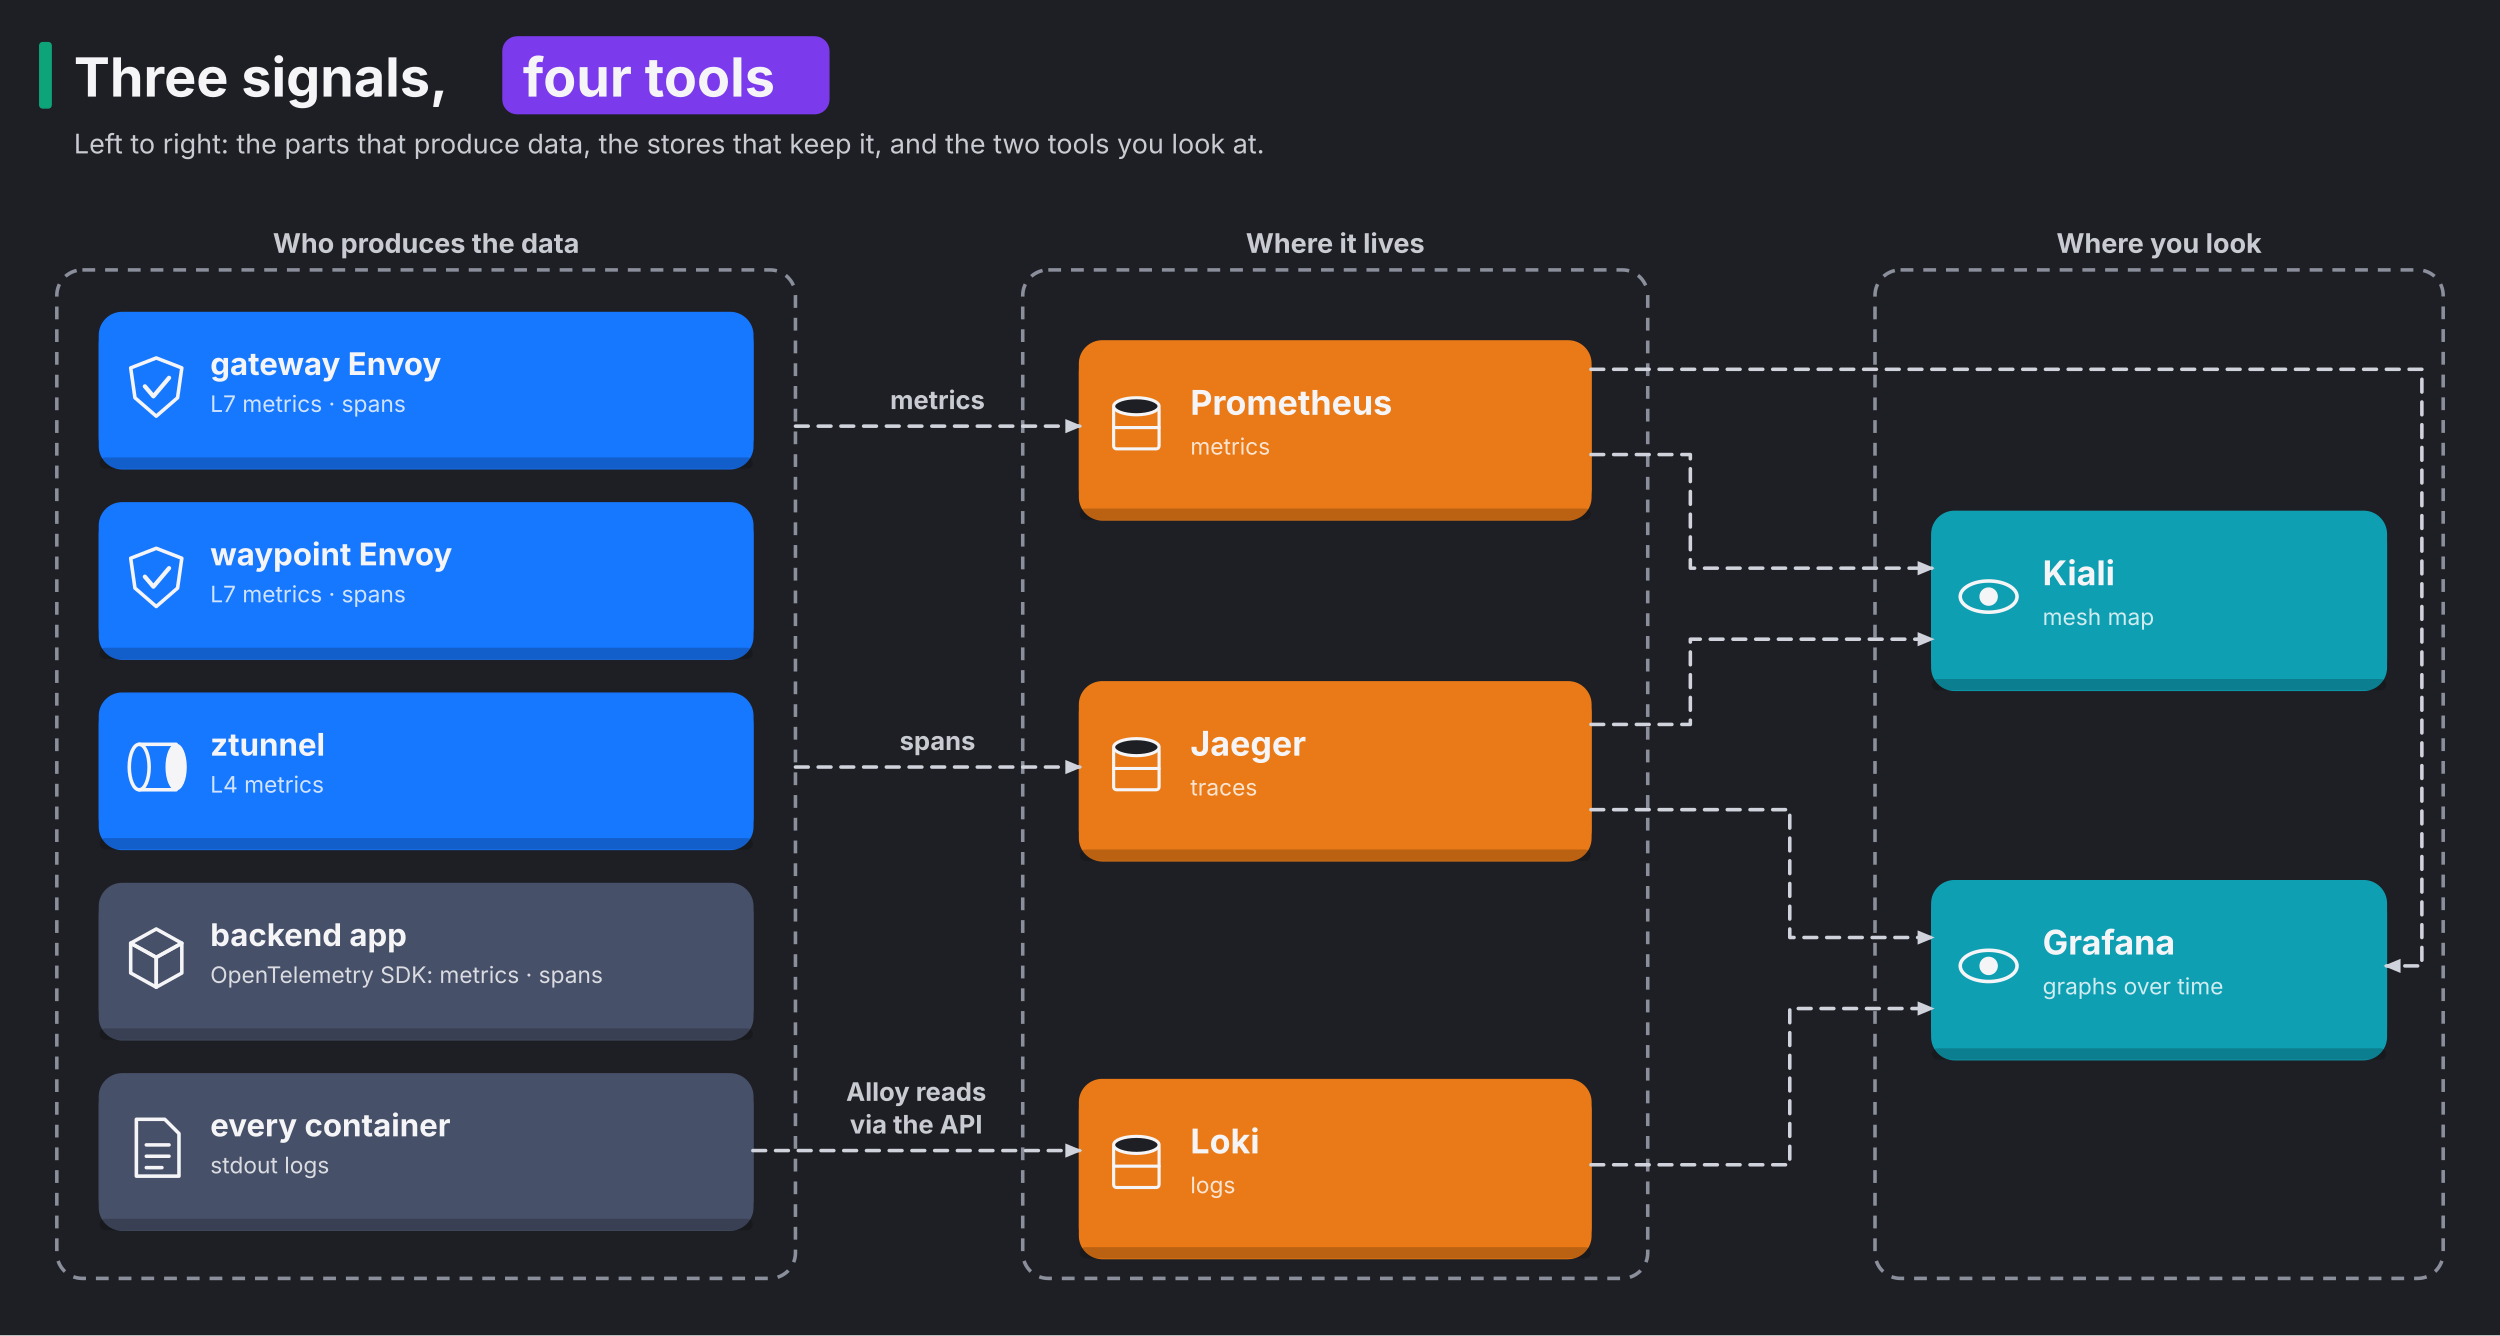
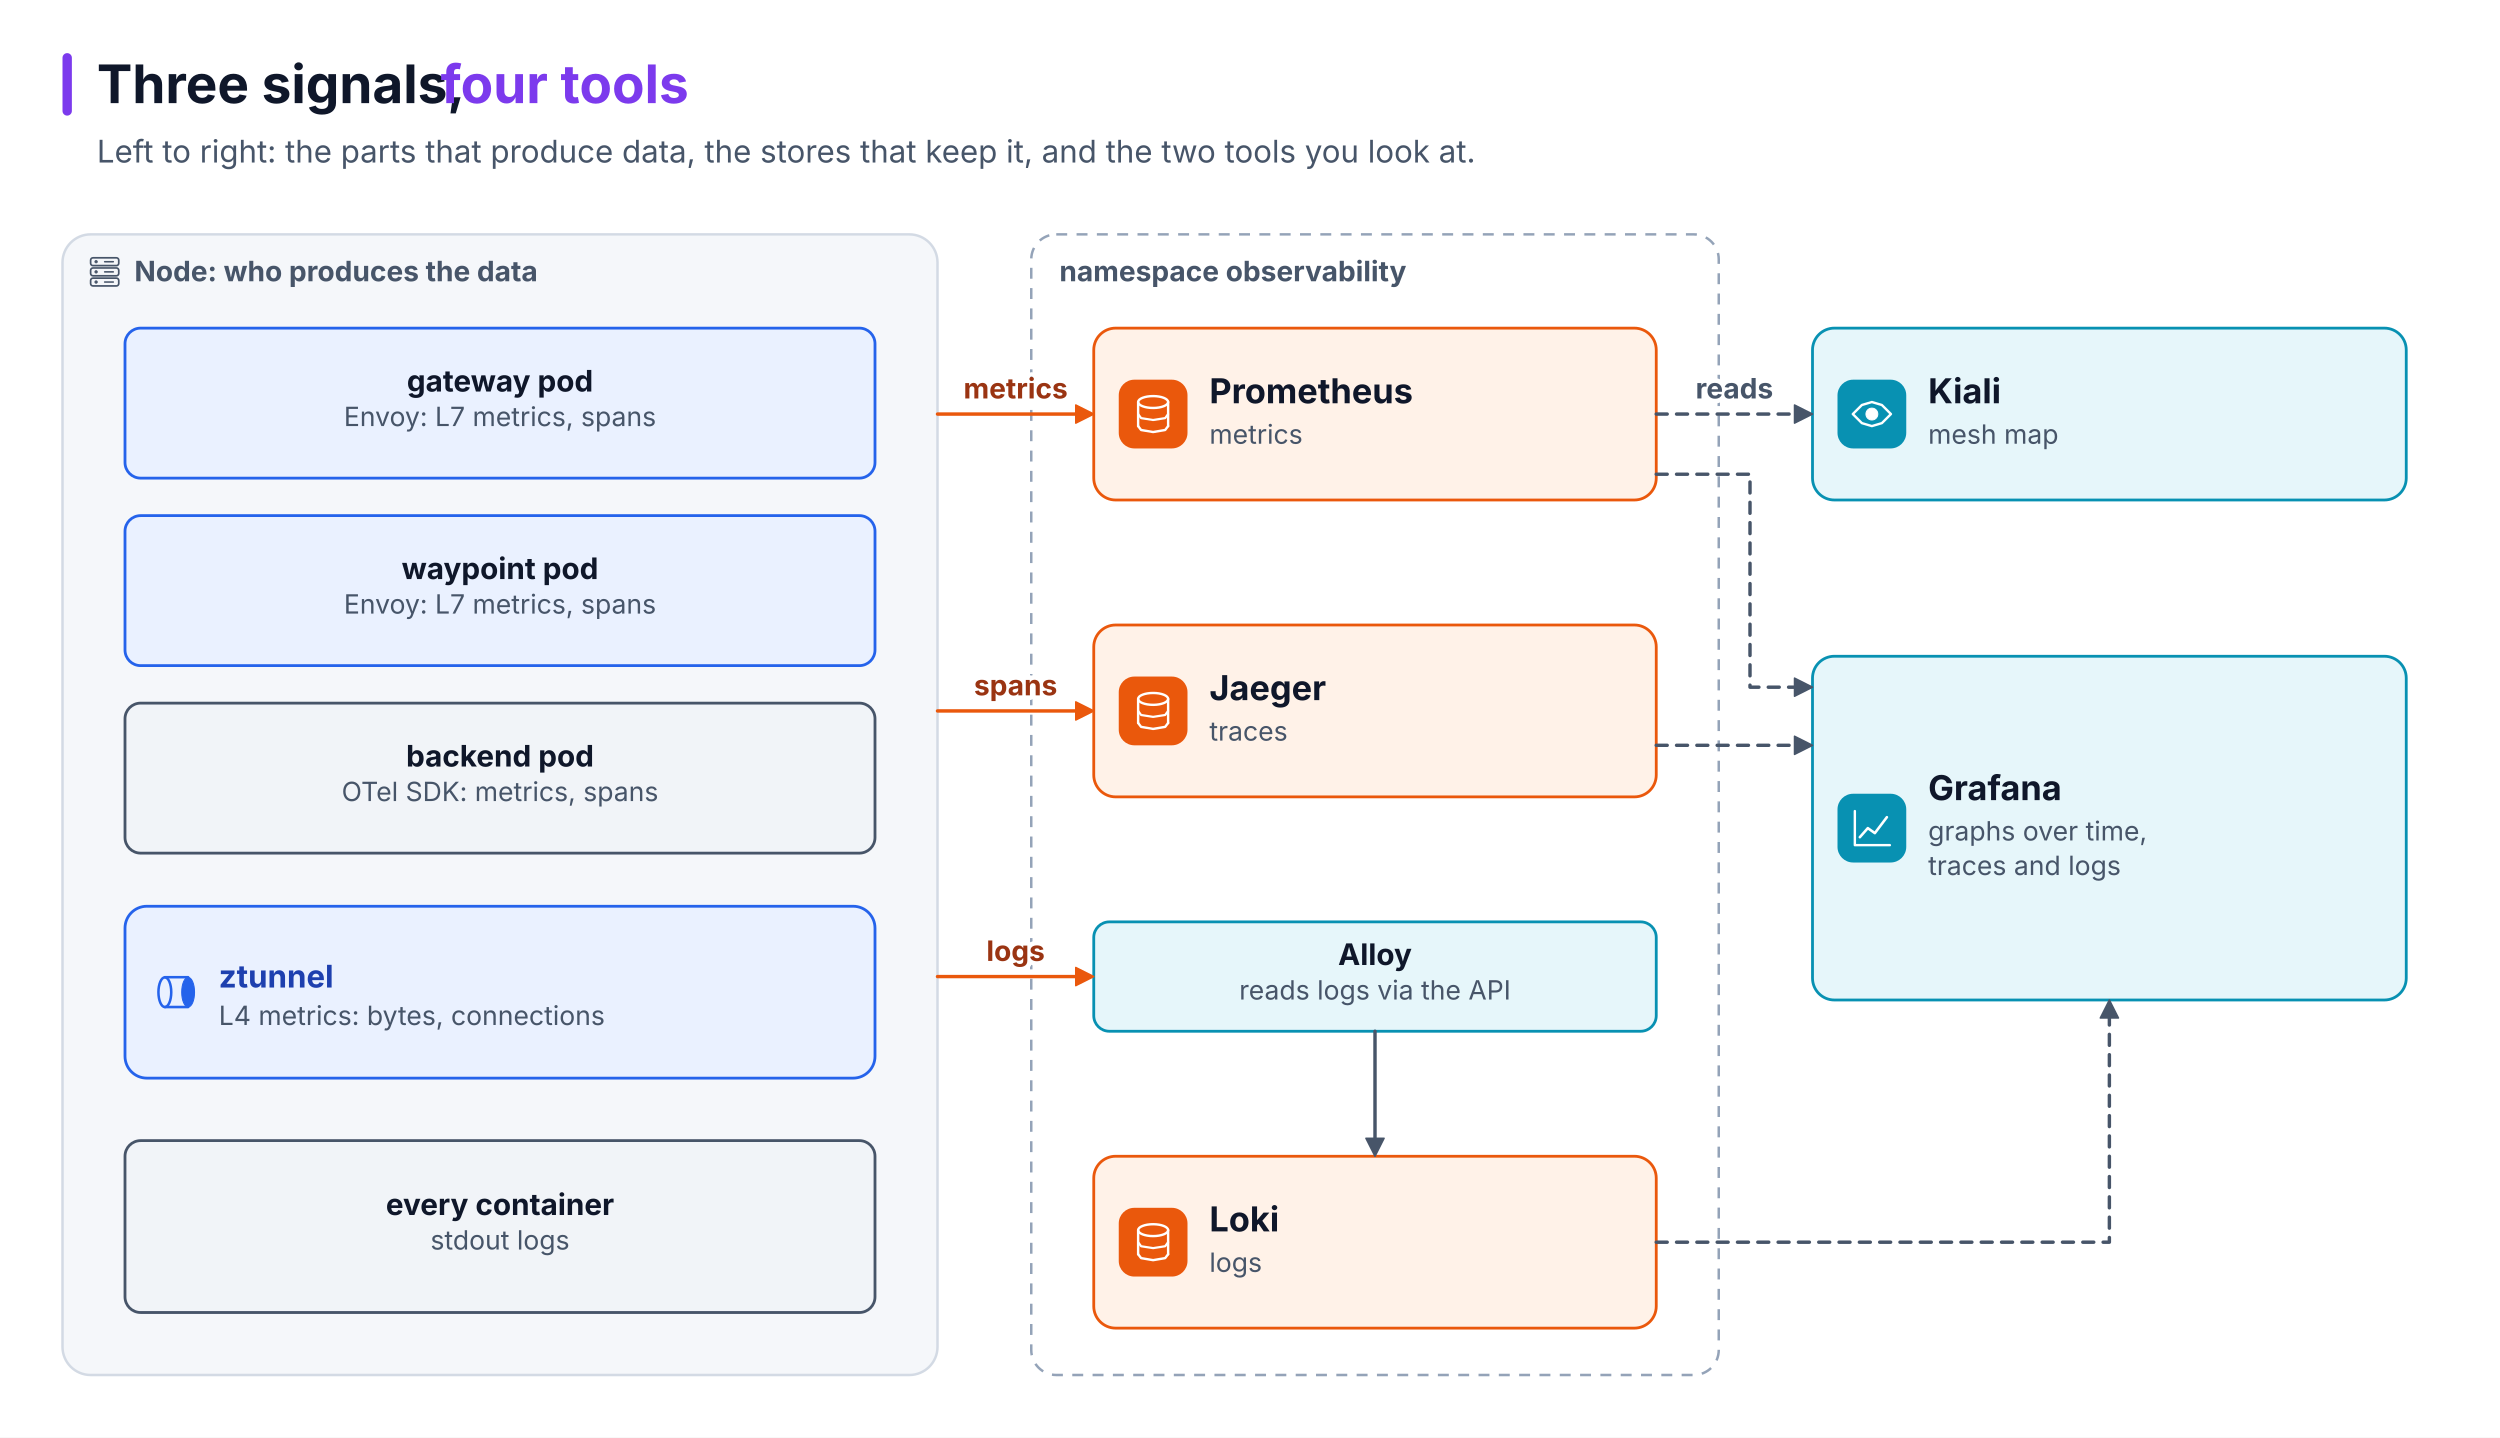
- <svg xmlns="http://www.w3.org/2000/svg" width="1760" height="940" viewBox="0 0 1760 940" font-family="Inter, -apple-system, 'Segoe UI', Helvetica, Arial, sans-serif">
-   <rect width="1760" height="940" fill="#1e1f24" />
-   <defs>
-     <marker id="h" markerWidth="12" markerHeight="10" refX="10" refY="5" orient="auto" markerUnits="userSpaceOnUse">
-       <path d="M0,0 L12,5 L0,10 z" fill="#d0d3dc" />
-     </marker>
-   </defs>
-   <rect x="28.0" y="30.0" width="8.0" height="46.0" rx="2" fill="#0ea47a" stroke="#0ea47a" stroke-width="1" />
-   <text x="52.0" y="68.0" font-size="38" fill="#f5f5f7" font-weight="700" text-anchor="start">Three signals,</text>
-   <rect x="354.1" y="26.0" width="229.4" height="54.0" rx="10" fill="#7c3aed" stroke="#7c3aed" stroke-width="1" />
-   <text x="368.1" y="68.0" font-size="38" fill="#f5f5f7" font-weight="700" text-anchor="start">four tools</text>
-   <text x="52.0" y="108.0" font-size="19" fill="#c9cbd3" text-anchor="start">Left to right: the parts that produce data, the stores that keep it, and the two tools you look at.</text>
-   <rect x="40.0" y="190.0" width="520.0" height="710.0" rx="18" fill="#00000000" stroke="#8b8f9c" stroke-width="2.5" stroke-dasharray="9 7" />
-   <text x="300.0" y="178.0" font-size="19" fill="#c9cbd3" font-weight="700" text-anchor="middle">Who produces the data</text>
-   <rect x="70.0" y="226.0" width="460.0" height="104.0" rx="16" fill="#1677ff" stroke="#1677ff" stroke-width="1" />
-   <rect x="70.0" y="220.0" width="460.0" height="104.0" rx="16" fill="#1677ff" stroke="#1677ff" stroke-width="1" />
-   <rect x="70.0" y="322.0" width="460.0" height="8.0" rx="4" fill="#00000033" stroke="#00000033" stroke-width="0" />
-   <polygon points="110.0,252.0 128.0,259.0 125.0,280.0 110.0,293.0 95.0,280.0 92.0,259.0" fill="none" stroke="#f5f5f7" stroke-width="2.5" stroke-linejoin="round" />
-   <polyline points="102.0,272.0 108.0,279.0 119.0,266.0" fill="none" stroke="#f5f5f7" stroke-width="3" stroke-linecap="round" stroke-linejoin="round" />
-   <text x="148.0" y="264.0" font-size="22" fill="#f5f5f7" font-weight="700" text-anchor="start">gateway Envoy</text>
-   <text x="148.0" y="290.0" font-size="16" fill="#ffffffcc" text-anchor="start">L7 metrics · spans</text>
-   <rect x="70.0" y="360.0" width="460.0" height="104.0" rx="16" fill="#1677ff" stroke="#1677ff" stroke-width="1" />
-   <rect x="70.0" y="354.0" width="460.0" height="104.0" rx="16" fill="#1677ff" stroke="#1677ff" stroke-width="1" />
-   <rect x="70.0" y="456.0" width="460.0" height="8.0" rx="4" fill="#00000033" stroke="#00000033" stroke-width="0" />
-   <polygon points="110.0,386.0 128.0,393.0 125.0,414.0 110.0,427.0 95.0,414.0 92.0,393.0" fill="none" stroke="#f5f5f7" stroke-width="2.5" stroke-linejoin="round" />
-   <polyline points="102.0,406.0 108.0,413.0 119.0,400.0" fill="none" stroke="#f5f5f7" stroke-width="3" stroke-linecap="round" stroke-linejoin="round" />
-   <text x="148.0" y="398.0" font-size="22" fill="#f5f5f7" font-weight="700" text-anchor="start">waypoint Envoy</text>
-   <text x="148.0" y="424.0" font-size="16" fill="#ffffffcc" text-anchor="start">L7 metrics · spans</text>
-   <rect x="70.0" y="494.0" width="460.0" height="104.0" rx="16" fill="#1677ff" stroke="#1677ff" stroke-width="1" />
-   <rect x="70.0" y="488.0" width="460.0" height="104.0" rx="16" fill="#1677ff" stroke="#1677ff" stroke-width="1" />
-   <rect x="70.0" y="590.0" width="460.0" height="8.0" rx="4" fill="#00000033" stroke="#00000033" stroke-width="0" />
-   <ellipse cx="98.0" cy="540.0" rx="7" ry="16" fill="none" stroke="#f5f5f7" stroke-width="2.5" />
-   <polyline points="98.0,524.0 124.0,524.0" fill="none" stroke="#f5f5f7" stroke-width="2.5" stroke-linecap="round" stroke-linejoin="round" />
-   <polyline points="98.0,556.0 124.0,556.0" fill="none" stroke="#f5f5f7" stroke-width="2.5" stroke-linecap="round" stroke-linejoin="round" />
-   <ellipse cx="124.0" cy="540.0" rx="7" ry="16" fill="#f5f5f7" stroke="#f5f5f7" stroke-width="1" />
-   <text x="148.0" y="532.0" font-size="22" fill="#f5f5f7" font-weight="700" text-anchor="start">ztunnel</text>
-   <text x="148.0" y="558.0" font-size="16" fill="#ffffffcc" text-anchor="start">L4 metrics</text>
-   <rect x="70.0" y="628.0" width="460.0" height="104.0" rx="16" fill="#475069" stroke="#475069" stroke-width="1" />
-   <rect x="70.0" y="622.0" width="460.0" height="104.0" rx="16" fill="#475069" stroke="#475069" stroke-width="1" />
-   <rect x="70.0" y="724.0" width="460.0" height="8.0" rx="4" fill="#00000033" stroke="#00000033" stroke-width="0" />
-   <polygon points="110.0,654.0 128.0,664.0 110.0,674.0 92.0,664.0" fill="none" stroke="#f5f5f7" stroke-width="2.5" stroke-linejoin="round" />
-   <polygon points="92.0,664.0 110.0,674.0 110.0,695.0 92.0,685.0" fill="none" stroke="#f5f5f7" stroke-width="2.5" stroke-linejoin="round" />
-   <polygon points="128.0,664.0 110.0,674.0 110.0,695.0 128.0,685.0" fill="none" stroke="#f5f5f7" stroke-width="2.5" stroke-linejoin="round" />
-   <text x="148.0" y="666.0" font-size="22" fill="#f5f5f7" font-weight="700" text-anchor="start">backend app</text>
-   <text x="148.0" y="692.0" font-size="16" fill="#ffffffcc" text-anchor="start">OpenTelemetry SDK: metrics · spans</text>
-   <rect x="70.0" y="762.0" width="460.0" height="104.0" rx="16" fill="#475069" stroke="#475069" stroke-width="1" />
-   <rect x="70.0" y="756.0" width="460.0" height="104.0" rx="16" fill="#475069" stroke="#475069" stroke-width="1" />
-   <rect x="70.0" y="858.0" width="460.0" height="8.0" rx="4" fill="#00000033" stroke="#00000033" stroke-width="0" />
-   <polygon points="96.0,788.0 116.0,788.0 126.0,798.0 126.0,828.0 96.0,828.0" fill="none" stroke="#f5f5f7" stroke-width="2.5" stroke-linejoin="round" />
-   <polyline points="103.0,806.0 119.0,806.0" fill="none" stroke="#f5f5f7" stroke-width="2.5" stroke-linecap="round" stroke-linejoin="round" />
-   <polyline points="103.0,814.0 119.0,814.0" fill="none" stroke="#f5f5f7" stroke-width="2.5" stroke-linecap="round" stroke-linejoin="round" />
-   <polyline points="103.0,822.0 114.0,822.0" fill="none" stroke="#f5f5f7" stroke-width="2.5" stroke-linecap="round" stroke-linejoin="round" />
-   <text x="148.0" y="800.0" font-size="22" fill="#f5f5f7" font-weight="700" text-anchor="start">every container</text>
-   <text x="148.0" y="826.0" font-size="16" fill="#ffffffcc" text-anchor="start">stdout logs</text>
-   <rect x="720.0" y="190.0" width="440.0" height="710.0" rx="18" fill="#00000000" stroke="#8b8f9c" stroke-width="2.5" stroke-dasharray="9 7" />
-   <text x="940.0" y="178.0" font-size="19" fill="#c9cbd3" font-weight="700" text-anchor="middle">Where it lives</text>
-   <rect x="760.0" y="246.0" width="360.0" height="120.0" rx="16" fill="#ea7a17" stroke="#ea7a17" stroke-width="1" />
-   <rect x="760.0" y="240.0" width="360.0" height="120.0" rx="16" fill="#ea7a17" stroke="#ea7a17" stroke-width="1" />
-   <rect x="760.0" y="358.0" width="360.0" height="8.0" rx="4" fill="#00000033" stroke="#00000033" stroke-width="0" />
-   <rect x="784.0" y="286.0" width="32.0" height="30.0" rx="2" fill="none" stroke="#f5f5f7" stroke-width="2.2" />
-   <ellipse cx="800.0" cy="286.0" rx="16" ry="6" fill="#1e1f24" stroke="#f5f5f7" stroke-width="2.2" />
-   <polyline points="784.0,301.0 816.0,301.0" fill="none" stroke="#f5f5f7" stroke-width="2.2" stroke-linecap="round" stroke-linejoin="round" />
-   <text x="838.0" y="292.0" font-size="24" fill="#f5f5f7" font-weight="700" text-anchor="start">Prometheus</text>
-   <text x="838.0" y="320.0" font-size="16" fill="#ffffffcc" text-anchor="start">metrics</text>
-   <rect x="760.0" y="486.0" width="360.0" height="120.0" rx="16" fill="#ea7a17" stroke="#ea7a17" stroke-width="1" />
-   <rect x="760.0" y="480.0" width="360.0" height="120.0" rx="16" fill="#ea7a17" stroke="#ea7a17" stroke-width="1" />
-   <rect x="760.0" y="598.0" width="360.0" height="8.0" rx="4" fill="#00000033" stroke="#00000033" stroke-width="0" />
-   <rect x="784.0" y="526.0" width="32.0" height="30.0" rx="2" fill="none" stroke="#f5f5f7" stroke-width="2.2" />
-   <ellipse cx="800.0" cy="526.0" rx="16" ry="6" fill="#1e1f24" stroke="#f5f5f7" stroke-width="2.2" />
-   <polyline points="784.0,541.0 816.0,541.0" fill="none" stroke="#f5f5f7" stroke-width="2.2" stroke-linecap="round" stroke-linejoin="round" />
-   <text x="838.0" y="532.0" font-size="24" fill="#f5f5f7" font-weight="700" text-anchor="start">Jaeger</text>
-   <text x="838.0" y="560.0" font-size="16" fill="#ffffffcc" text-anchor="start">traces</text>
-   <rect x="760.0" y="766.0" width="360.0" height="120.0" rx="16" fill="#ea7a17" stroke="#ea7a17" stroke-width="1" />
-   <rect x="760.0" y="760.0" width="360.0" height="120.0" rx="16" fill="#ea7a17" stroke="#ea7a17" stroke-width="1" />
-   <rect x="760.0" y="878.0" width="360.0" height="8.0" rx="4" fill="#00000033" stroke="#00000033" stroke-width="0" />
-   <rect x="784.0" y="806.0" width="32.0" height="30.0" rx="2" fill="none" stroke="#f5f5f7" stroke-width="2.2" />
-   <ellipse cx="800.0" cy="806.0" rx="16" ry="6" fill="#1e1f24" stroke="#f5f5f7" stroke-width="2.2" />
-   <polyline points="784.0,821.0 816.0,821.0" fill="none" stroke="#f5f5f7" stroke-width="2.2" stroke-linecap="round" stroke-linejoin="round" />
-   <text x="838.0" y="812.0" font-size="24" fill="#f5f5f7" font-weight="700" text-anchor="start">Loki</text>
-   <text x="838.0" y="840.0" font-size="16" fill="#ffffffcc" text-anchor="start">logs</text>
-   <polyline points="560.0,300.0 760.0,300.0" fill="none" stroke="#d0d3dc" stroke-width="2.5" stroke-linecap="round" stroke-linejoin="round" stroke-dasharray="9 7" marker-end="url(#h)" />
-   <text x="660.0" y="288.0" font-size="18" fill="#c9cbd3" font-weight="700" text-anchor="middle">metrics</text>
-   <polyline points="560.0,540.0 760.0,540.0" fill="none" stroke="#d0d3dc" stroke-width="2.5" stroke-linecap="round" stroke-linejoin="round" stroke-dasharray="9 7" marker-end="url(#h)" />
-   <text x="660.0" y="528.0" font-size="18" fill="#c9cbd3" font-weight="700" text-anchor="middle">spans</text>
-   <polyline points="530.0,810.0 760.0,810.0" fill="none" stroke="#d0d3dc" stroke-width="2.5" stroke-linecap="round" stroke-linejoin="round" stroke-dasharray="9 7" marker-end="url(#h)" />
-   <text x="645.0" y="775.0" font-size="18" fill="#c9cbd3" font-weight="700" text-anchor="middle">Alloy reads</text>
-   <text x="645.0" y="798.0" font-size="18" fill="#c9cbd3" font-weight="700" text-anchor="middle">via the API</text>
-   <rect x="1320.0" y="190.0" width="400.0" height="710.0" rx="18" fill="#00000000" stroke="#8b8f9c" stroke-width="2.5" stroke-dasharray="9 7" />
-   <text x="1520.0" y="178.0" font-size="19" fill="#c9cbd3" font-weight="700" text-anchor="middle">Where you look</text>
-   <rect x="1360.0" y="366.0" width="320.0" height="120.0" rx="16" fill="#0e9fb3" stroke="#0e9fb3" stroke-width="1" />
-   <rect x="1360.0" y="360.0" width="320.0" height="120.0" rx="16" fill="#0e9fb3" stroke="#0e9fb3" stroke-width="1" />
-   <rect x="1360.0" y="478.0" width="320.0" height="8.0" rx="4" fill="#00000033" stroke="#00000033" stroke-width="0" />
-   <ellipse cx="1400.0" cy="420.0" rx="20" ry="11" fill="none" stroke="#f5f5f7" stroke-width="2.5" />
-   <ellipse cx="1400.0" cy="420.0" rx="6" ry="6" fill="#f5f5f7" stroke="#f5f5f7" stroke-width="1" />
-   <text x="1438.0" y="412.0" font-size="24" fill="#f5f5f7" font-weight="700" text-anchor="start">Kiali</text>
-   <text x="1438.0" y="440.0" font-size="16" fill="#ffffffcc" text-anchor="start">mesh map</text>
-   <rect x="1360.0" y="626.0" width="320.0" height="120.0" rx="16" fill="#0e9fb3" stroke="#0e9fb3" stroke-width="1" />
-   <rect x="1360.0" y="620.0" width="320.0" height="120.0" rx="16" fill="#0e9fb3" stroke="#0e9fb3" stroke-width="1" />
-   <rect x="1360.0" y="738.0" width="320.0" height="8.0" rx="4" fill="#00000033" stroke="#00000033" stroke-width="0" />
-   <ellipse cx="1400.0" cy="680.0" rx="20" ry="11" fill="none" stroke="#f5f5f7" stroke-width="2.5" />
-   <ellipse cx="1400.0" cy="680.0" rx="6" ry="6" fill="#f5f5f7" stroke="#f5f5f7" stroke-width="1" />
-   <text x="1438.0" y="672.0" font-size="24" fill="#f5f5f7" font-weight="700" text-anchor="start">Grafana</text>
-   <text x="1438.0" y="700.0" font-size="16" fill="#ffffffcc" text-anchor="start">graphs over time</text>
-   <polyline points="1120.0,260.0 1705.0,260.0 1705.0,680.0 1680.0,680.0" fill="none" stroke="#d0d3dc" stroke-width="2.5" stroke-linecap="round" stroke-linejoin="round" stroke-dasharray="9 7" marker-end="url(#h)" />
-   <polyline points="1120.0,320.0 1190.0,320.0 1190.0,400.0 1360.0,400.0" fill="none" stroke="#d0d3dc" stroke-width="2.5" stroke-linecap="round" stroke-linejoin="round" stroke-dasharray="9 7" marker-end="url(#h)" />
-   <polyline points="1120.0,510.0 1190.0,510.0 1190.0,450.0 1360.0,450.0" fill="none" stroke="#d0d3dc" stroke-width="2.5" stroke-linecap="round" stroke-linejoin="round" stroke-dasharray="9 7" marker-end="url(#h)" />
-   <polyline points="1120.0,570.0 1260.0,570.0 1260.0,660.0 1360.0,660.0" fill="none" stroke="#d0d3dc" stroke-width="2.5" stroke-linecap="round" stroke-linejoin="round" stroke-dasharray="9 7" marker-end="url(#h)" />
-   <polyline points="1120.0,820.0 1260.0,820.0 1260.0,710.0 1360.0,710.0" fill="none" stroke="#d0d3dc" stroke-width="2.5" stroke-linecap="round" stroke-linejoin="round" stroke-dasharray="9 7" marker-end="url(#h)" />
+ <svg xmlns="http://www.w3.org/2000/svg" width="1600" height="920" viewBox="0 0 1600 920" font-family="Inter, -apple-system, 'Segoe UI', Helvetica, Arial, sans-serif">
+   <rect width="1600" height="920" fill="#ffffff" />
+   <rect x="40.0" y="34.0" width="6.0" height="40.0" rx="3.0" fill="#7c3aed" stroke="none" />
+   <text x="62.0" y="66.0" font-size="34.0" fill="#0f172a" font-weight="700" text-anchor="start">Three signals,</text>
+   <text x="282.0" y="66.0" font-size="34.0" fill="#7c3aed" font-weight="700" text-anchor="start">four tools</text>
+   <text x="62.0" y="104.0" font-size="20.0" fill="#475569" text-anchor="start">Left to right: the parts that produce data, the stores that keep it, and the two tools you look at.</text>
+   <rect x="40.0" y="150.0" width="560.0" height="730.0" rx="18.0" fill="#f5f7fa" stroke="#d3dae4" stroke-width="1.6" />
+   <rect x="58.0" y="165.0" width="18.0" height="5.0" rx="1.5" fill="none" stroke="#475569" stroke-width="1.1" />
+   <ellipse cx="61.5" cy="167.5" rx="0.8" ry="0.8" fill="#475569" stroke="#475569" stroke-width="0.50" />
+   <polyline points="67.0,167.5 72.5,167.5" fill="none" stroke="#475569" stroke-width="1.00" stroke-linecap="round" stroke-linejoin="round" />
+   <rect x="58.0" y="171.5" width="18.0" height="5.0" rx="1.5" fill="none" stroke="#475569" stroke-width="1.1" />
+   <ellipse cx="61.5" cy="174.0" rx="0.8" ry="0.8" fill="#475569" stroke="#475569" stroke-width="0.50" />
+   <polyline points="67.0,174.0 72.5,174.0" fill="none" stroke="#475569" stroke-width="1.00" stroke-linecap="round" stroke-linejoin="round" />
+   <rect x="58.0" y="178.0" width="18.0" height="5.0" rx="1.5" fill="none" stroke="#475569" stroke-width="1.1" />
+   <ellipse cx="61.5" cy="180.5" rx="0.8" ry="0.8" fill="#475569" stroke="#475569" stroke-width="0.50" />
+   <polyline points="67.0,180.5 72.5,180.5" fill="none" stroke="#475569" stroke-width="1.00" stroke-linecap="round" stroke-linejoin="round" />
+   <text x="86.0" y="180.0" font-size="18.0" fill="#475569" font-weight="700" text-anchor="start">Node: who produces the data</text>
+   <rect x="80.0" y="210.0" width="480.0" height="96.0" rx="10.0" fill="#eaf1ff" stroke="#2563eb" stroke-width="1.8" />
+   <text x="320.0" y="250.6" font-size="19.0" fill="#0f172a" font-weight="700" text-anchor="middle">gateway pod</text>
+   <text x="320.0" y="272.7" font-size="17.0" fill="#475569" text-anchor="middle">Envoy: L7 metrics, spans</text>
+   <rect x="80.0" y="330.0" width="480.0" height="96.0" rx="10.0" fill="#eaf1ff" stroke="#2563eb" stroke-width="1.8" />
+   <text x="320.0" y="370.6" font-size="19.0" fill="#0f172a" font-weight="700" text-anchor="middle">waypoint pod</text>
+   <text x="320.0" y="392.7" font-size="17.0" fill="#475569" text-anchor="middle">Envoy: L7 metrics, spans</text>
+   <rect x="80.0" y="450.0" width="480.0" height="96.0" rx="10.0" fill="#f1f4f8" stroke="#475569" stroke-width="1.8" />
+   <text x="320.0" y="490.6" font-size="19.0" fill="#0f172a" font-weight="700" text-anchor="middle">backend pod</text>
+   <text x="320.0" y="512.7" font-size="17.0" fill="#475569" text-anchor="middle">OTel SDK: metrics, spans</text>
+   <rect x="80.0" y="580.0" width="480.0" height="110.0" rx="14.0" fill="#eaf1ff" stroke="#2563eb" stroke-width="1.8" />
+   <ellipse cx="105.5" cy="635.0" rx="4.1" ry="9.5" fill="none" stroke="#2563eb" stroke-width="1.63" />
+   <polyline points="105.5,625.4 120.4,625.4" fill="none" stroke="#2563eb" stroke-width="1.63" stroke-linecap="round" stroke-linejoin="round" />
+   <polyline points="105.5,644.5 120.4,644.5" fill="none" stroke="#2563eb" stroke-width="1.63" stroke-linecap="round" stroke-linejoin="round" />
+   <ellipse cx="120.4" cy="635.0" rx="4.1" ry="9.5" fill="#2563eb" stroke="#2563eb" stroke-width="0.68" />
+   <text x="140.0" y="632.0" font-size="20.0" fill="#1e40af" font-weight="700" text-anchor="start">ztunnel</text>
+   <text x="140.0" y="656.0" font-size="17.0" fill="#475569" text-anchor="start">L4 metrics: bytes, connections</text>
+   <rect x="80.0" y="730.0" width="480.0" height="110.0" rx="10.0" fill="#f1f4f8" stroke="#475569" stroke-width="1.8" />
+   <text x="320.0" y="777.6" font-size="19.0" fill="#0f172a" font-weight="700" text-anchor="middle">every container</text>
+   <text x="320.0" y="799.7" font-size="17.0" fill="#475569" text-anchor="middle">stdout logs</text>
+   <rect x="660.0" y="150.0" width="440.0" height="730.0" rx="16.0" fill="none" stroke="#94a3b8" stroke-width="1.6" stroke-dasharray="7 6" />
+   <text x="678.0" y="180.0" font-size="18.0" fill="#475569" font-weight="700" text-anchor="start">namespace observability</text>
+   <rect x="700.0" y="210.0" width="360.0" height="110.0" rx="14.0" fill="#fff2e8" stroke="#ea580c" stroke-width="1.8" />
+   <rect x="716.0" y="243.0" width="44.0" height="44.0" rx="10.0" fill="#ea580c" stroke="none" />
+   <ellipse cx="738.0" cy="257.3" rx="9.6" ry="3.8" fill="none" stroke="#ffffff" stroke-width="1.54" />
+   <polyline points="728.4,257.3 728.4,272.7" fill="none" stroke="#ffffff" stroke-width="1.54" stroke-linecap="round" stroke-linejoin="round" />
+   <polyline points="747.6,257.3 747.6,272.7" fill="none" stroke="#ffffff" stroke-width="1.54" stroke-linecap="round" stroke-linejoin="round" />
+   <polyline points="728.4,272.7 730.3,275.2 738.0,276.5 745.7,275.2 747.6,272.7" fill="none" stroke="#ffffff" stroke-width="1.54" stroke-linecap="round" stroke-linejoin="round" />
+   <polyline points="728.4,265.0 730.3,267.6 738.0,268.8 745.7,267.6 747.6,265.0" fill="none" stroke="#ffffff" stroke-width="1.41" stroke-linecap="round" stroke-linejoin="round" />
+   <text x="774.0" y="258.1" font-size="22.0" fill="#0f172a" font-weight="700" text-anchor="start">Prometheus</text>
+   <text x="774.0" y="284.0" font-size="17.0" fill="#475569" text-anchor="start">metrics</text>
+   <rect x="700.0" y="400.0" width="360.0" height="110.0" rx="14.0" fill="#fff2e8" stroke="#ea580c" stroke-width="1.8" />
+   <rect x="716.0" y="433.0" width="44.0" height="44.0" rx="10.0" fill="#ea580c" stroke="none" />
+   <ellipse cx="738.0" cy="447.3" rx="9.6" ry="3.8" fill="none" stroke="#ffffff" stroke-width="1.54" />
+   <polyline points="728.4,447.3 728.4,462.7" fill="none" stroke="#ffffff" stroke-width="1.54" stroke-linecap="round" stroke-linejoin="round" />
+   <polyline points="747.6,447.3 747.6,462.7" fill="none" stroke="#ffffff" stroke-width="1.54" stroke-linecap="round" stroke-linejoin="round" />
+   <polyline points="728.4,462.7 730.3,465.2 738.0,466.5 745.7,465.2 747.6,462.7" fill="none" stroke="#ffffff" stroke-width="1.54" stroke-linecap="round" stroke-linejoin="round" />
+   <polyline points="728.4,455.0 730.3,457.6 738.0,458.8 745.7,457.6 747.6,455.0" fill="none" stroke="#ffffff" stroke-width="1.41" stroke-linecap="round" stroke-linejoin="round" />
+   <text x="774.0" y="448.1" font-size="22.0" fill="#0f172a" font-weight="700" text-anchor="start">Jaeger</text>
+   <text x="774.0" y="474.0" font-size="17.0" fill="#475569" text-anchor="start">traces</text>
+   <rect x="700.0" y="590.0" width="360.0" height="70.0" rx="10.0" fill="#e6f6fa" stroke="#0891b2" stroke-width="1.8" />
+   <text x="880.0" y="617.6" font-size="19.0" fill="#0f172a" font-weight="700" text-anchor="middle">Alloy</text>
+   <text x="880.0" y="639.7" font-size="17.0" fill="#475569" text-anchor="middle">reads logs via the API</text>
+   <rect x="700.0" y="740.0" width="360.0" height="110.0" rx="14.0" fill="#fff2e8" stroke="#ea580c" stroke-width="1.8" />
+   <rect x="716.0" y="773.0" width="44.0" height="44.0" rx="10.0" fill="#ea580c" stroke="none" />
+   <ellipse cx="738.0" cy="787.3" rx="9.6" ry="3.8" fill="none" stroke="#ffffff" stroke-width="1.54" />
+   <polyline points="728.4,787.3 728.4,802.7" fill="none" stroke="#ffffff" stroke-width="1.54" stroke-linecap="round" stroke-linejoin="round" />
+   <polyline points="747.6,787.3 747.6,802.7" fill="none" stroke="#ffffff" stroke-width="1.54" stroke-linecap="round" stroke-linejoin="round" />
+   <polyline points="728.4,802.7 730.3,805.2 738.0,806.5 745.7,805.2 747.6,802.7" fill="none" stroke="#ffffff" stroke-width="1.54" stroke-linecap="round" stroke-linejoin="round" />
+   <polyline points="728.4,795.0 730.3,797.6 738.0,798.8 745.7,797.6 747.6,795.0" fill="none" stroke="#ffffff" stroke-width="1.41" stroke-linecap="round" stroke-linejoin="round" />
+   <text x="774.0" y="788.1" font-size="22.0" fill="#0f172a" font-weight="700" text-anchor="start">Loki</text>
+   <text x="774.0" y="814.0" font-size="17.0" fill="#475569" text-anchor="start">logs</text>
+   <polyline points="880.0,660.0 880.0,730.5" fill="none" stroke="#475569" stroke-width="2.20" stroke-linecap="round" stroke-linejoin="round" />
+   <polygon points="880.0,740.0 874.2,728.5 885.8,728.5" fill="#475569" stroke="#475569" stroke-width="1" stroke-linejoin="round" />
+   <polyline points="600.0,265.0 690.5,265.0" fill="none" stroke="#ea580c" stroke-width="2.20" stroke-linecap="round" stroke-linejoin="round" />
+   <polygon points="700.0,265.0 688.5,270.8 688.5,259.2" fill="#ea580c" stroke="#ea580c" stroke-width="1" stroke-linejoin="round" />
+   <text x="650.0" y="255.0" font-size="18.0" fill="#9a3412" font-weight="700" stroke="#ffffff" stroke-width="6" stroke-linejoin="round" paint-order="stroke" text-anchor="middle">metrics</text>
+   <polyline points="600.0,455.0 690.5,455.0" fill="none" stroke="#ea580c" stroke-width="2.20" stroke-linecap="round" stroke-linejoin="round" />
+   <polygon points="700.0,455.0 688.5,460.8 688.5,449.2" fill="#ea580c" stroke="#ea580c" stroke-width="1" stroke-linejoin="round" />
+   <text x="650.0" y="445.0" font-size="18.0" fill="#9a3412" font-weight="700" stroke="#ffffff" stroke-width="6" stroke-linejoin="round" paint-order="stroke" text-anchor="middle">spans</text>
+   <polyline points="600.0,625.0 690.5,625.0" fill="none" stroke="#ea580c" stroke-width="2.20" stroke-linecap="round" stroke-linejoin="round" />
+   <polygon points="700.0,625.0 688.5,630.8 688.5,619.2" fill="#ea580c" stroke="#ea580c" stroke-width="1" stroke-linejoin="round" />
+   <text x="650.0" y="615.0" font-size="18.0" fill="#9a3412" font-weight="700" stroke="#ffffff" stroke-width="6" stroke-linejoin="round" paint-order="stroke" text-anchor="middle">logs</text>
+   <rect x="1160.0" y="210.0" width="380.0" height="110.0" rx="14.0" fill="#e6f6fa" stroke="#0891b2" stroke-width="1.8" />
+   <rect x="1176.0" y="243.0" width="44.0" height="44.0" rx="10.0" fill="#0891b2" stroke="none" />
+   <polyline points="1185.8,265.0 1191.6,259.2 1198.0,257.3 1204.4,259.2 1210.2,265.0 1204.4,270.8 1198.0,272.7 1191.6,270.8 1185.8,265.0" fill="none" stroke="#ffffff" stroke-width="1.54" stroke-linecap="round" stroke-linejoin="round" />
+   <ellipse cx="1198.0" cy="265.0" rx="3.8" ry="3.8" fill="#ffffff" stroke="#ffffff" stroke-width="0.64" />
+   <text x="1234.0" y="258.1" font-size="22.0" fill="#0f172a" font-weight="700" text-anchor="start">Kiali</text>
+   <text x="1234.0" y="284.0" font-size="17.0" fill="#475569" text-anchor="start">mesh map</text>
+   <rect x="1160.0" y="420.0" width="380.0" height="220.0" rx="14.0" fill="#e6f6fa" stroke="#0891b2" stroke-width="1.8" />
+   <rect x="1176.0" y="508.0" width="44.0" height="44.0" rx="10.0" fill="#0891b2" stroke="none" />
+   <polyline points="1187.1,519.1 1187.1,540.9 1209.5,540.9" fill="none" stroke="#ffffff" stroke-width="1.54" stroke-linecap="round" stroke-linejoin="round" />
+   <polyline points="1190.3,535.8 1195.4,530.0 1199.9,533.2 1207.6,523.0" fill="none" stroke="#ffffff" stroke-width="1.66" stroke-linecap="round" stroke-linejoin="round" />
+   <text x="1234.0" y="512.1" font-size="22.0" fill="#0f172a" font-weight="700" text-anchor="start">Grafana</text>
+   <text x="1234.0" y="537.9" font-size="17.0" fill="#475569" text-anchor="start">graphs over time,</text>
+   <text x="1234.0" y="560.0" font-size="17.0" fill="#475569" text-anchor="start">traces and logs</text>
+   <polyline points="1060.0,265.0 1150.5,265.0" fill="none" stroke="#475569" stroke-width="2.20" stroke-linecap="round" stroke-linejoin="round" stroke-dasharray="7 6" />
+   <polygon points="1160.0,265.0 1148.5,270.8 1148.5,259.2" fill="#475569" stroke="#475569" stroke-width="1" stroke-linejoin="round" />
+   <text x="1110.0" y="255.0" font-size="18.0" fill="#475569" font-weight="700" stroke="#ffffff" stroke-width="6" stroke-linejoin="round" paint-order="stroke" text-anchor="middle">reads</text>
+   <polyline points="1060.0,303.5 1120.0,303.5 1120.0,439.8 1150.5,439.8" fill="none" stroke="#475569" stroke-width="2.20" stroke-linecap="round" stroke-linejoin="round" stroke-dasharray="7 6" />
+   <polygon points="1160.0,439.8 1148.5,445.6 1148.5,434.0" fill="#475569" stroke="#475569" stroke-width="1" stroke-linejoin="round" />
+   <polyline points="1060.0,477.0 1150.5,477.0" fill="none" stroke="#475569" stroke-width="2.20" stroke-linecap="round" stroke-linejoin="round" stroke-dasharray="7 6" />
+   <polygon points="1160.0,477.0 1148.5,482.8 1148.5,471.2" fill="#475569" stroke="#475569" stroke-width="1" stroke-linejoin="round" />
+   <polyline points="1060.0,795.0 1350.0,795.0 1350.0,649.5" fill="none" stroke="#475569" stroke-width="2.20" stroke-linecap="round" stroke-linejoin="round" stroke-dasharray="7 6" />
+   <polygon points="1350.0,640.0 1355.8,651.5 1344.2,651.5" fill="#475569" stroke="#475569" stroke-width="1" stroke-linejoin="round" />
</svg>
